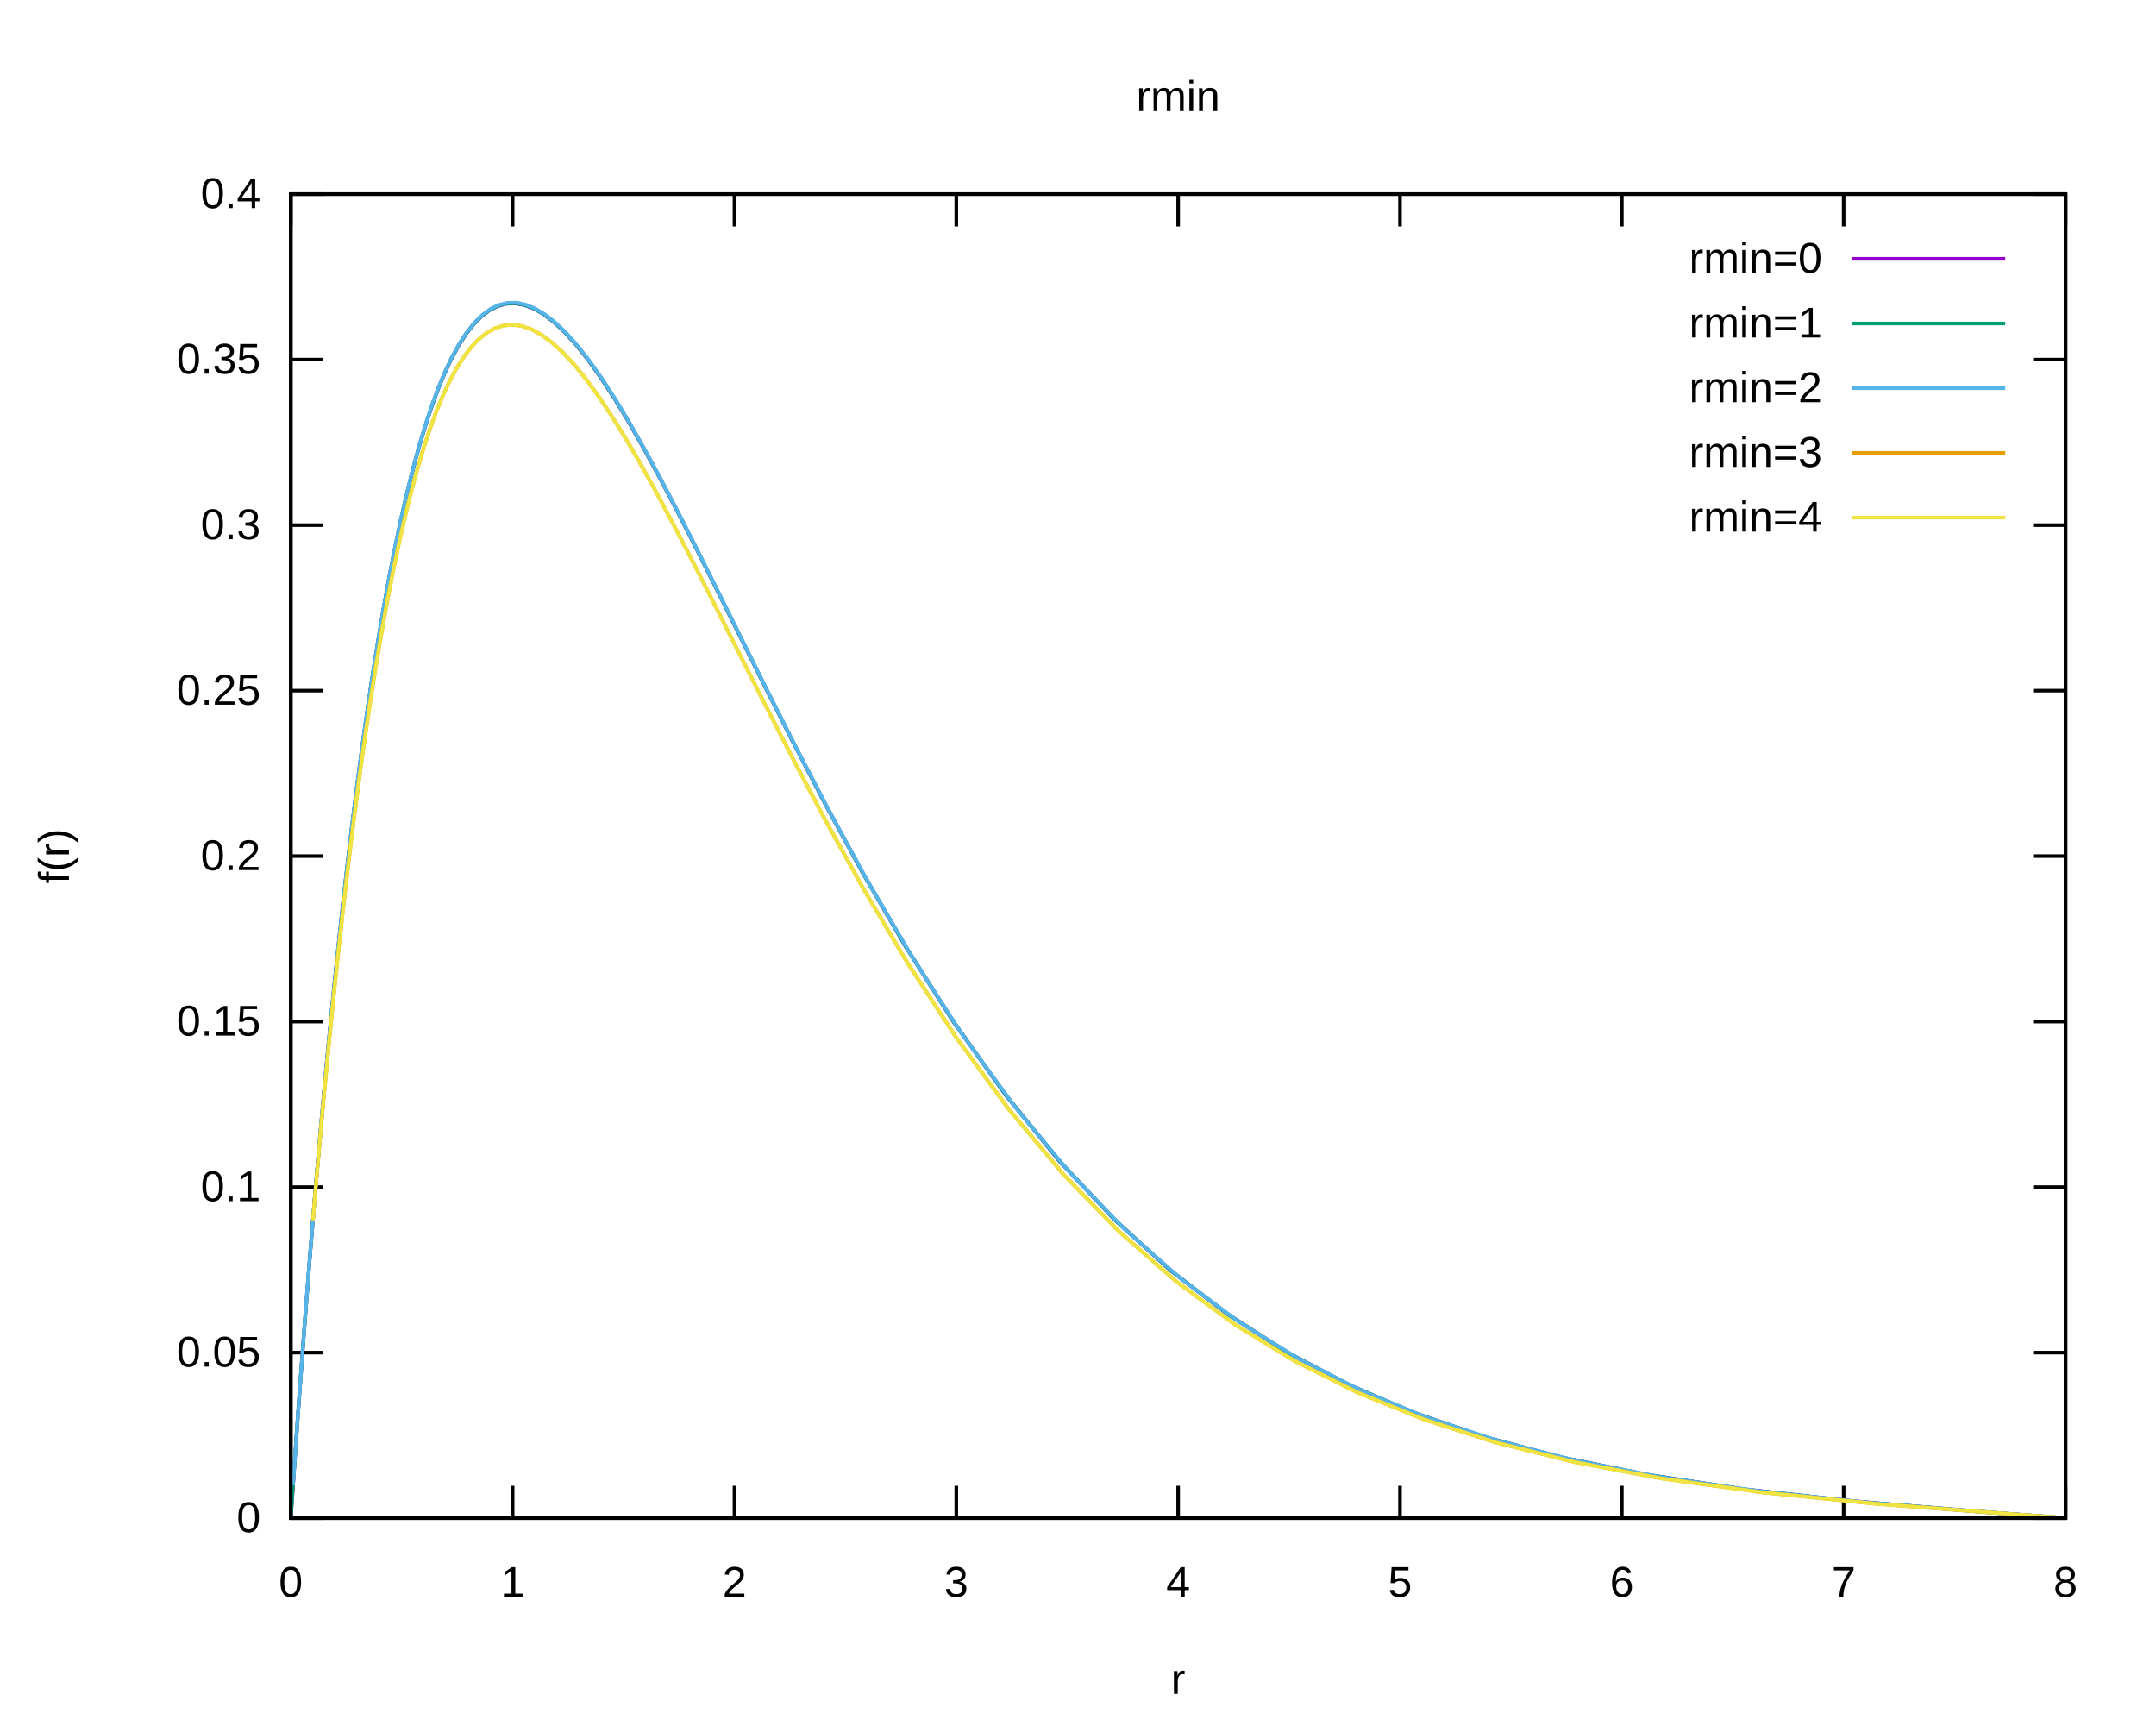
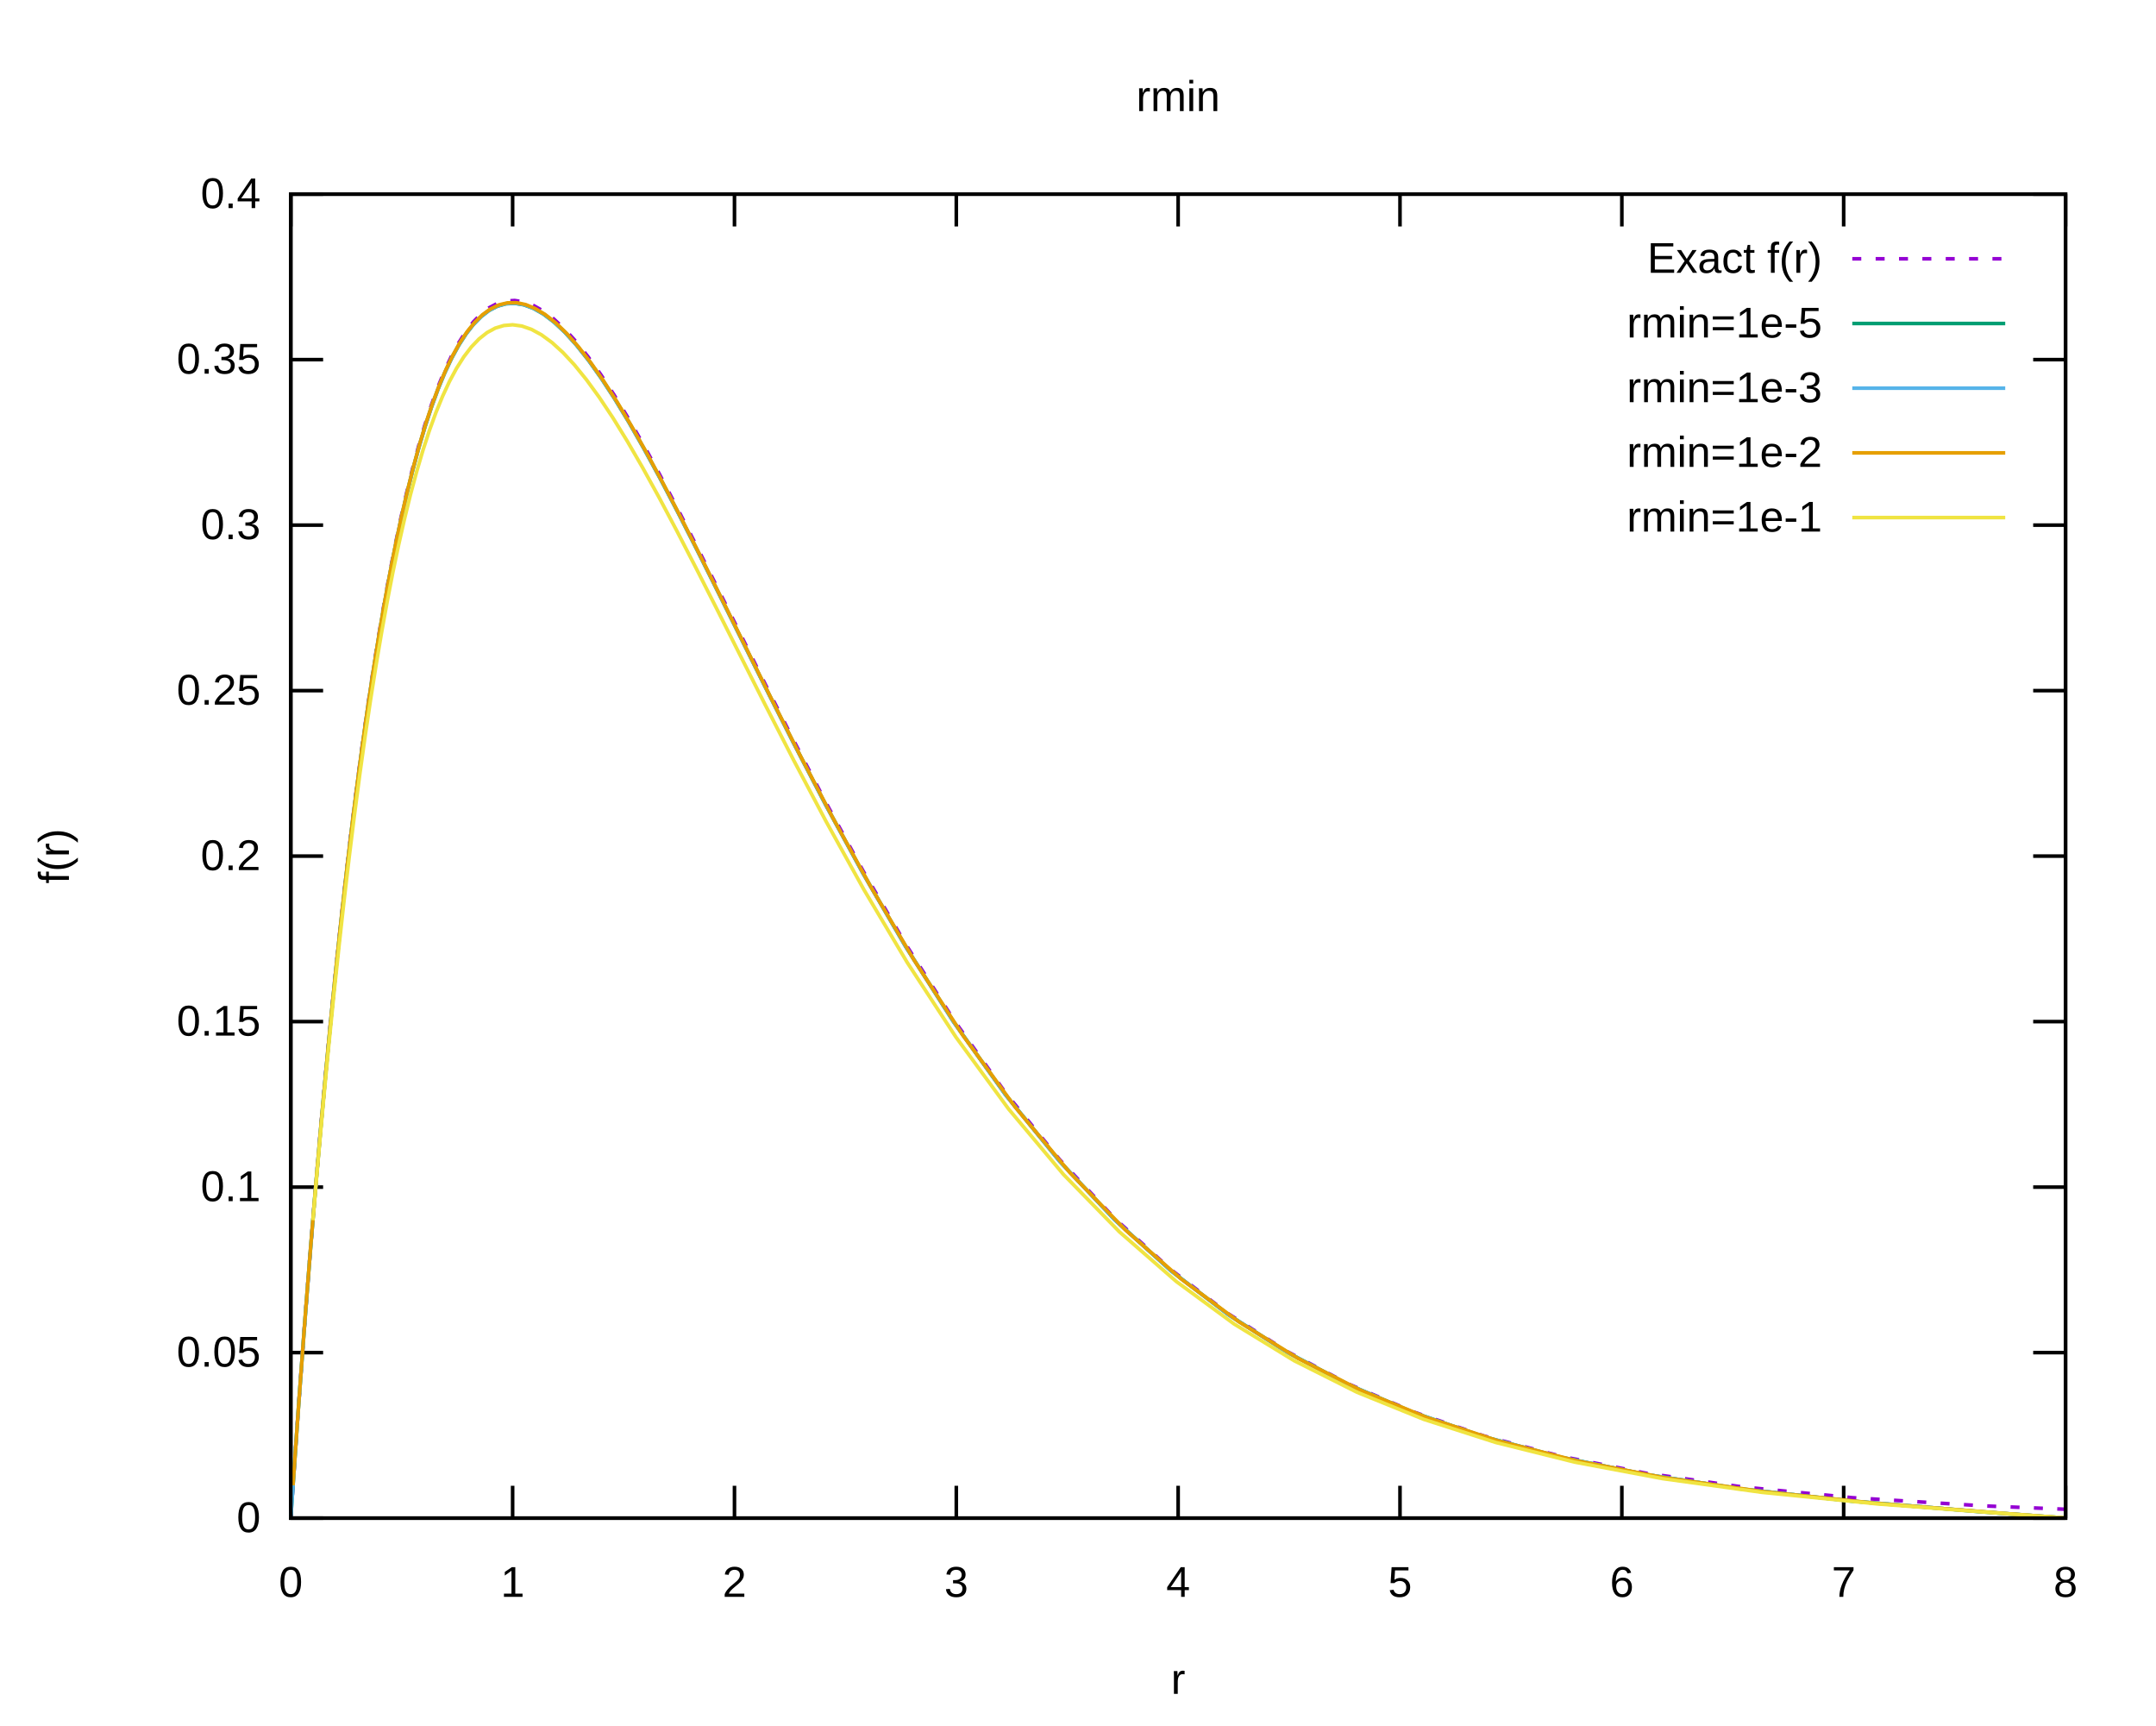
<svg xmlns="http://www.w3.org/2000/svg" xmlns:xlink="http://www.w3.org/1999/xlink" width="600" height="480" viewBox="0 0 600 480">
  <g id="gnuplot_canvas">
    <rect x="0" y="0" width="600" height="480" fill="none" />
    <defs>
      <circle id="gpDot" r="0.5" stroke-width="0.5" stroke="currentColor" />
      <path id="gpPt0" stroke-width="0.222" stroke="currentColor" d="M-1,0 h2 M0,-1 v2" />
      <path id="gpPt1" stroke-width="0.222" stroke="currentColor" d="M-1,-1 L1,1 M1,-1 L-1,1" />
      <path id="gpPt2" stroke-width="0.222" stroke="currentColor" d="M-1,0 L1,0 M0,-1 L0,1 M-1,-1 L1,1 M-1,1 L1,-1" />
      <rect id="gpPt3" stroke-width="0.222" stroke="currentColor" x="-1" y="-1" width="2" height="2" />
      <rect id="gpPt4" stroke-width="0.222" stroke="currentColor" fill="currentColor" x="-1" y="-1" width="2" height="2" />
      <circle id="gpPt5" stroke-width="0.222" stroke="currentColor" cx="0" cy="0" r="1" />
      <use xlink:href="#gpPt5" id="gpPt6" fill="currentColor" stroke="none" />
      <path id="gpPt7" stroke-width="0.222" stroke="currentColor" d="M0,-1.33 L-1.33,0.67 L1.33,0.67 z" />
      <use xlink:href="#gpPt7" id="gpPt8" fill="currentColor" stroke="none" />
      <use xlink:href="#gpPt7" id="gpPt9" stroke="currentColor" transform="rotate(180)" />
      <use xlink:href="#gpPt9" id="gpPt10" fill="currentColor" stroke="none" />
      <use xlink:href="#gpPt3" id="gpPt11" stroke="currentColor" transform="rotate(45)" />
      <use xlink:href="#gpPt11" id="gpPt12" fill="currentColor" stroke="none" />
      <path id="gpPt13" stroke-width="0.222" stroke="currentColor" d="M0,1.330 L1.265,0.411 L0.782,-1.067 L-0.782,-1.076 L-1.265,0.411 z" />
      <use xlink:href="#gpPt13" id="gpPt14" fill="currentColor" stroke="none" />
      <filter id="textbox" filterUnits="objectBoundingBox" x="0" y="0" height="1" width="1">
        <feFlood flood-color="white" flood-opacity="1" result="bgnd" />
        <feComposite in="SourceGraphic" in2="bgnd" operator="atop" />
      </filter>
      <filter id="greybox" filterUnits="objectBoundingBox" x="0" y="0" height="1" width="1">
        <feFlood flood-color="lightgrey" flood-opacity="1" result="grey" />
        <feComposite in="SourceGraphic" in2="grey" operator="atop" />
      </filter>
    </defs>
    <g fill="none" color="white" stroke="currentColor" stroke-width="1.00" stroke-linecap="butt" stroke-linejoin="miter">
</g>
    <g fill="none" color="black" stroke="currentColor" stroke-width="1.00" stroke-linecap="butt" stroke-linejoin="miter">
      <path stroke="black" d="M80.92,422.40 L89.92,422.40 M574.82,422.40 L565.82,422.40  " />
      <g transform="translate(72.53,426.30)" stroke="none" fill="black" font-family="Arial" font-size="12.00" text-anchor="end">
        <text>
          <tspan font-family="Arial"> 0</tspan>
        </text>
      </g>
    </g>
    <g fill="none" color="black" stroke="currentColor" stroke-width="1.00" stroke-linecap="butt" stroke-linejoin="miter">
      <path stroke="black" d="M80.92,376.35 L89.92,376.35 M574.82,376.35 L565.82,376.35  " />
      <g transform="translate(72.53,380.25)" stroke="none" fill="black" font-family="Arial" font-size="12.00" text-anchor="end">
        <text>
          <tspan font-family="Arial"> 0.05</tspan>
        </text>
      </g>
    </g>
    <g fill="none" color="black" stroke="currentColor" stroke-width="1.00" stroke-linecap="butt" stroke-linejoin="miter">
      <path stroke="black" d="M80.92,330.30 L89.92,330.30 M574.82,330.30 L565.82,330.30  " />
      <g transform="translate(72.53,334.20)" stroke="none" fill="black" font-family="Arial" font-size="12.00" text-anchor="end">
        <text>
          <tspan font-family="Arial"> 0.1</tspan>
        </text>
      </g>
    </g>
    <g fill="none" color="black" stroke="currentColor" stroke-width="1.00" stroke-linecap="butt" stroke-linejoin="miter">
      <path stroke="black" d="M80.92,284.25 L89.92,284.25 M574.82,284.25 L565.82,284.25  " />
      <g transform="translate(72.53,288.15)" stroke="none" fill="black" font-family="Arial" font-size="12.00" text-anchor="end">
        <text>
          <tspan font-family="Arial"> 0.15</tspan>
        </text>
      </g>
    </g>
    <g fill="none" color="black" stroke="currentColor" stroke-width="1.00" stroke-linecap="butt" stroke-linejoin="miter">
      <path stroke="black" d="M80.92,238.20 L89.92,238.20 M574.82,238.20 L565.82,238.20  " />
      <g transform="translate(72.53,242.10)" stroke="none" fill="black" font-family="Arial" font-size="12.00" text-anchor="end">
        <text>
          <tspan font-family="Arial"> 0.2</tspan>
        </text>
      </g>
    </g>
    <g fill="none" color="black" stroke="currentColor" stroke-width="1.00" stroke-linecap="butt" stroke-linejoin="miter">
      <path stroke="black" d="M80.92,192.16 L89.92,192.16 M574.82,192.16 L565.82,192.16  " />
      <g transform="translate(72.53,196.06)" stroke="none" fill="black" font-family="Arial" font-size="12.00" text-anchor="end">
        <text>
          <tspan font-family="Arial"> 0.25</tspan>
        </text>
      </g>
    </g>
    <g fill="none" color="black" stroke="currentColor" stroke-width="1.00" stroke-linecap="butt" stroke-linejoin="miter">
      <path stroke="black" d="M80.92,146.11 L89.92,146.11 M574.82,146.11 L565.82,146.11  " />
      <g transform="translate(72.53,150.01)" stroke="none" fill="black" font-family="Arial" font-size="12.00" text-anchor="end">
        <text>
          <tspan font-family="Arial"> 0.3</tspan>
        </text>
      </g>
    </g>
    <g fill="none" color="black" stroke="currentColor" stroke-width="1.00" stroke-linecap="butt" stroke-linejoin="miter">
      <path stroke="black" d="M80.92,100.06 L89.92,100.06 M574.82,100.06 L565.82,100.06  " />
      <g transform="translate(72.53,103.96)" stroke="none" fill="black" font-family="Arial" font-size="12.00" text-anchor="end">
        <text>
          <tspan font-family="Arial"> 0.35</tspan>
        </text>
      </g>
    </g>
    <g fill="none" color="black" stroke="currentColor" stroke-width="1.00" stroke-linecap="butt" stroke-linejoin="miter">
      <path stroke="black" d="M80.92,54.01 L89.92,54.01 M574.82,54.01 L565.82,54.01  " />
      <g transform="translate(72.53,57.91)" stroke="none" fill="black" font-family="Arial" font-size="12.00" text-anchor="end">
        <text>
          <tspan font-family="Arial"> 0.4</tspan>
        </text>
      </g>
    </g>
    <g fill="none" color="black" stroke="currentColor" stroke-width="1.00" stroke-linecap="butt" stroke-linejoin="miter">
      <path stroke="black" d="M80.92,422.40 L80.92,413.40 M80.92,54.01 L80.92,63.01  " />
      <g transform="translate(80.92,444.30)" stroke="none" fill="black" font-family="Arial" font-size="12.00" text-anchor="middle">
        <text>
          <tspan font-family="Arial"> 0</tspan>
        </text>
      </g>
    </g>
    <g fill="none" color="black" stroke="currentColor" stroke-width="1.00" stroke-linecap="butt" stroke-linejoin="miter">
      <path stroke="black" d="M142.66,422.40 L142.66,413.40 M142.66,54.01 L142.66,63.01  " />
      <g transform="translate(142.66,444.30)" stroke="none" fill="black" font-family="Arial" font-size="12.00" text-anchor="middle">
        <text>
          <tspan font-family="Arial"> 1</tspan>
        </text>
      </g>
    </g>
    <g fill="none" color="black" stroke="currentColor" stroke-width="1.00" stroke-linecap="butt" stroke-linejoin="miter">
      <path stroke="black" d="M204.40,422.40 L204.40,413.40 M204.40,54.01 L204.40,63.01  " />
      <g transform="translate(204.40,444.30)" stroke="none" fill="black" font-family="Arial" font-size="12.00" text-anchor="middle">
        <text>
          <tspan font-family="Arial"> 2</tspan>
        </text>
      </g>
    </g>
    <g fill="none" color="black" stroke="currentColor" stroke-width="1.00" stroke-linecap="butt" stroke-linejoin="miter">
      <path stroke="black" d="M266.13,422.40 L266.13,413.40 M266.13,54.01 L266.13,63.01  " />
      <g transform="translate(266.13,444.30)" stroke="none" fill="black" font-family="Arial" font-size="12.00" text-anchor="middle">
        <text>
          <tspan font-family="Arial"> 3</tspan>
        </text>
      </g>
    </g>
    <g fill="none" color="black" stroke="currentColor" stroke-width="1.00" stroke-linecap="butt" stroke-linejoin="miter">
      <path stroke="black" d="M327.87,422.40 L327.87,413.40 M327.87,54.01 L327.87,63.01  " />
      <g transform="translate(327.87,444.30)" stroke="none" fill="black" font-family="Arial" font-size="12.00" text-anchor="middle">
        <text>
          <tspan font-family="Arial"> 4</tspan>
        </text>
      </g>
    </g>
    <g fill="none" color="black" stroke="currentColor" stroke-width="1.00" stroke-linecap="butt" stroke-linejoin="miter">
      <path stroke="black" d="M389.61,422.40 L389.61,413.40 M389.61,54.01 L389.61,63.01  " />
      <g transform="translate(389.61,444.30)" stroke="none" fill="black" font-family="Arial" font-size="12.00" text-anchor="middle">
        <text>
          <tspan font-family="Arial"> 5</tspan>
        </text>
      </g>
    </g>
    <g fill="none" color="black" stroke="currentColor" stroke-width="1.00" stroke-linecap="butt" stroke-linejoin="miter">
      <path stroke="black" d="M451.35,422.40 L451.35,413.40 M451.35,54.01 L451.35,63.01  " />
      <g transform="translate(451.35,444.30)" stroke="none" fill="black" font-family="Arial" font-size="12.00" text-anchor="middle">
        <text>
          <tspan font-family="Arial"> 6</tspan>
        </text>
      </g>
    </g>
    <g fill="none" color="black" stroke="currentColor" stroke-width="1.00" stroke-linecap="butt" stroke-linejoin="miter">
      <path stroke="black" d="M513.08,422.40 L513.08,413.40 M513.08,54.01 L513.08,63.01  " />
      <g transform="translate(513.08,444.30)" stroke="none" fill="black" font-family="Arial" font-size="12.00" text-anchor="middle">
        <text>
          <tspan font-family="Arial"> 7</tspan>
        </text>
      </g>
    </g>
    <g fill="none" color="black" stroke="currentColor" stroke-width="1.00" stroke-linecap="butt" stroke-linejoin="miter">
      <path stroke="black" d="M574.82,422.40 L574.82,413.40 M574.82,54.01 L574.82,63.01  " />
      <g transform="translate(574.82,444.30)" stroke="none" fill="black" font-family="Arial" font-size="12.00" text-anchor="middle">
        <text>
          <tspan font-family="Arial"> 8</tspan>
        </text>
      </g>
    </g>
    <g fill="none" color="black" stroke="currentColor" stroke-width="1.00" stroke-linecap="butt" stroke-linejoin="miter">
</g>
    <g fill="none" color="black" stroke="currentColor" stroke-width="1.00" stroke-linecap="butt" stroke-linejoin="miter">
      <path stroke="black" d="M80.92,54.01 L80.92,422.40 L574.82,422.40 L574.82,54.01 L80.92,54.01 Z  " />
    </g>
    <g fill="none" color="black" stroke="currentColor" stroke-width="1.00" stroke-linecap="butt" stroke-linejoin="miter">
</g>
    <g id="gnuplot_plot_1">
      <g fill="none" color="black" stroke="currentColor" stroke-width="1.00" stroke-linecap="butt" stroke-linejoin="miter">
        <g transform="translate(507.09,75.91)" stroke="none" fill="black" font-family="Arial" font-size="12.00" text-anchor="end">
          <text>
-             <tspan font-family="Arial">rmin=0</tspan>
-           </text>
-         </g>
-       </g>
-       <g fill="none" color="black" stroke="currentColor" stroke-width="1.00" stroke-linecap="butt" stroke-linejoin="miter">
-         <path stroke="rgb(148,   0, 211)" d="M515.48,72.01 L558.04,72.01 M80.92,422.39 L82.97,392.83 L84.61,370.65 L86.17,350.56 L87.68,332.18 L89.15,315.16   L90.59,299.23 L92.03,284.22 L93.46,270.00 L94.89,256.49 L96.33,243.64 L97.77,231.39 L99.23,219.72 L100.70,208.61   L102.18,198.02 L103.69,187.95 L105.21,178.38 L106.75,169.30 L108.31,160.70 L109.90,152.57 L111.51,144.90 L113.16,137.68   L114.83,130.92 L116.53,124.60 L118.28,118.74 L120.06,113.32 L121.88,108.34 L123.74,103.82 L125.66,99.74 L127.63,96.13   L129.65,92.98 L131.73,90.30 L133.88,88.11 L136.09,86.40 L138.39,85.21 L140.76,84.53 L143.22,84.39 L145.78,84.81   L148.44,85.80 L151.22,87.38 L154.12,89.58 L157.16,92.42 L160.34,95.93 L163.69,100.14 L167.22,105.09 L170.96,110.81   L174.93,117.35 L179.16,124.76 L183.69,133.08 L188.57,142.39 L193.85,152.75 L199.60,164.26 L205.93,177.01 L212.95,191.13   L220.84,206.75 L229.81,224.00 L240.12,242.92 L251.97,263.28 L265.33,284.27 L279.80,304.57 L294.89,323.12 L310.27,339.45   L325.88,353.59 L341.81,365.77 L358.23,376.27 L375.39,385.32 L393.56,393.11 L413.10,399.79 L434.41,405.47 L458.04,410.27   L484.71,414.30 L515.46,417.68 L551.78,420.67 L574.82,422.38  " />
+             <tspan font-family="Arial">Exact f(r)</tspan>
+           </text>
+         </g>
+       </g>
+       <g fill="none" color="black" stroke="currentColor" stroke-width="1.00" stroke-linecap="butt" stroke-linejoin="miter">
+         <path stroke="rgb(148,   0, 211)" stroke-dasharray="2.5,4.0" d="M515.48,72.01 L558.04,72.01 M80.92,422.40 L82.97,392.82 L84.61,370.61 L86.17,350.48 L87.68,332.06 L89.14,315.01   L90.59,299.05 L92.03,284.00 L93.46,269.75 L94.89,256.22 L96.33,243.34 L97.77,231.06 L99.23,219.37 L100.70,208.23   L102.18,197.62 L103.69,187.52 L105.21,177.93 L106.75,168.83 L108.31,160.20 L109.90,152.05 L111.51,144.35 L113.16,137.12   L114.83,130.34 L116.53,124.00 L118.28,118.12 L120.06,112.68 L121.88,107.68 L123.74,103.14 L125.66,99.05 L127.63,95.43   L129.65,92.26 L131.73,89.57 L133.88,87.36 L136.09,85.65 L138.39,84.44 L140.76,83.76 L143.22,83.61 L145.78,84.01   L148.44,84.99 L151.22,86.56 L154.12,88.76 L157.16,91.59 L160.34,95.10 L163.69,99.31 L167.22,104.26 L170.96,109.98   L174.93,116.52 L179.16,123.92 L183.69,132.25 L188.57,141.56 L193.85,151.93 L199.60,163.45 L205.93,176.21 L212.95,190.35   L220.84,205.98 L229.81,223.25 L240.12,242.20 L251.97,262.60 L265.33,283.64 L279.80,304.02 L294.89,322.65 L310.27,339.07   L325.88,353.28 L341.81,365.52 L358.23,376.06 L375.39,385.13 L393.56,392.92 L413.10,399.58 L434.41,405.20 L458.03,409.89   L484.71,413.70 L515.45,416.71 L551.78,418.98 L574.82,419.93  " />
      </g>
    </g>
    <g id="gnuplot_plot_2">
      <g fill="none" color="black" stroke="currentColor" stroke-width="1.00" stroke-linecap="butt" stroke-linejoin="miter">
        <g transform="translate(507.09,93.91)" stroke="none" fill="black" font-family="Arial" font-size="12.00" text-anchor="end">
          <text>
-             <tspan font-family="Arial">rmin=1</tspan>
-           </text>
-         </g>
-       </g>
-       <g fill="none" color="black" stroke="currentColor" stroke-width="1.00" stroke-linecap="butt" stroke-linejoin="miter">
-         <path stroke="rgb(  0, 158, 115)" d="M515.48,90.01 L558.04,90.01 M80.98,421.48 L83.01,392.27 L84.64,370.24 L86.19,350.23 L87.70,331.91 L89.17,314.92   L90.61,299.02 L92.04,284.02 L93.47,269.81 L94.91,256.32 L96.34,243.47 L97.79,231.23 L99.25,219.57 L100.72,208.46   L102.20,197.88 L103.70,187.81 L105.23,178.25 L106.77,169.17 L108.33,160.58 L109.92,152.45 L111.53,144.78 L113.18,137.57   L114.85,130.81 L116.56,124.50 L118.30,118.64 L120.08,113.22 L121.90,108.25 L123.77,103.73 L125.68,99.66 L127.65,96.05   L129.67,92.91 L131.76,90.24 L133.90,88.05 L136.12,86.35 L138.41,85.16 L140.79,84.49 L143.25,84.36 L145.81,84.78   L148.48,85.78 L151.25,87.36 L154.16,89.57 L157.19,92.42 L160.38,95.94 L163.73,100.16 L167.27,105.12 L171.01,110.85   L174.98,117.40 L179.21,124.82 L183.75,133.15 L188.63,142.47 L193.91,152.85 L199.67,164.37 L206.01,177.14 L213.04,191.28   L220.94,206.92 L229.93,224.19 L240.25,243.13 L252.12,263.51 L265.49,284.49 L279.98,304.79 L295.07,323.31 L310.45,339.61   L326.07,353.73 L341.99,365.90 L358.42,376.38 L375.59,385.41 L393.78,393.19 L413.33,399.85 L434.67,405.53 L458.33,410.32   L485.04,414.34 L515.84,417.72 L552.24,420.70 L574.82,422.38  " />
+             <tspan font-family="Arial">rmin=1e-5</tspan>
+           </text>
+         </g>
+       </g>
+       <g fill="none" color="black" stroke="currentColor" stroke-width="1.00" stroke-linecap="butt" stroke-linejoin="miter">
+         <path stroke="rgb(  0, 158, 115)" d="M515.48,90.01 L558.04,90.01 M80.92,422.39 L82.97,392.83 L84.61,370.65 L86.17,350.56 L87.68,332.18 L89.15,315.16   L90.59,299.23 L92.03,284.22 L93.46,270.00 L94.89,256.49 L96.33,243.64 L97.77,231.39 L99.23,219.72 L100.70,208.61   L102.18,198.02 L103.69,187.95 L105.21,178.38 L106.75,169.30 L108.31,160.70 L109.90,152.57 L111.51,144.90 L113.16,137.68   L114.83,130.92 L116.53,124.60 L118.28,118.74 L120.06,113.32 L121.88,108.34 L123.74,103.82 L125.66,99.74 L127.63,96.13   L129.65,92.98 L131.73,90.30 L133.88,88.11 L136.09,86.40 L138.39,85.21 L140.76,84.53 L143.22,84.39 L145.78,84.81   L148.44,85.80 L151.22,87.38 L154.12,89.58 L157.16,92.42 L160.34,95.93 L163.69,100.14 L167.22,105.09 L170.96,110.81   L174.93,117.35 L179.16,124.76 L183.69,133.08 L188.57,142.39 L193.85,152.75 L199.60,164.26 L205.93,177.01 L212.95,191.13   L220.84,206.75 L229.81,224.00 L240.12,242.92 L251.97,263.28 L265.33,284.27 L279.80,304.57 L294.89,323.12 L310.27,339.45   L325.88,353.59 L341.81,365.77 L358.23,376.27 L375.39,385.32 L393.56,393.11 L413.10,399.79 L434.41,405.47 L458.04,410.27   L484.71,414.30 L515.46,417.68 L551.78,420.67 L574.82,422.38  " />
      </g>
    </g>
    <g id="gnuplot_plot_3">
      <g fill="none" color="black" stroke="currentColor" stroke-width="1.00" stroke-linecap="butt" stroke-linejoin="miter">
        <g transform="translate(507.09,111.91)" stroke="none" fill="black" font-family="Arial" font-size="12.00" text-anchor="end">
          <text>
-             <tspan font-family="Arial">rmin=2</tspan>
-           </text>
-         </g>
-       </g>
-       <g fill="none" color="black" stroke="currentColor" stroke-width="1.00" stroke-linecap="butt" stroke-linejoin="miter">
-         <path stroke="rgb( 86, 180, 233)" d="M515.48,108.01 L558.04,108.01 M81.54,413.28 L83.31,388.11 L84.91,366.59 L86.45,346.98 L87.95,328.94 L89.41,312.16   L90.85,296.42 L92.28,281.55 L93.71,267.46 L95.14,254.07 L96.58,241.32 L98.03,229.17 L99.49,217.59 L100.96,206.56   L102.45,196.06 L103.96,186.07 L105.48,176.58 L107.03,167.58 L108.60,159.05 L110.19,151.00 L111.81,143.40 L113.46,136.26   L115.14,129.58 L116.85,123.34 L118.60,117.54 L120.38,112.20 L122.21,107.30 L124.09,102.85 L126.01,98.86 L127.99,95.33   L130.02,92.26 L132.12,89.67 L134.28,87.56 L136.51,85.95 L138.81,84.84 L141.20,84.26 L143.68,84.22 L146.26,84.74   L148.94,85.84 L151.74,87.53 L154.67,89.84 L157.73,92.81 L160.94,96.45 L164.33,100.80 L167.90,105.89 L171.68,111.76   L175.69,118.46 L179.97,126.03 L184.56,134.54 L189.51,144.04 L194.87,154.61 L200.72,166.35 L207.17,179.35 L214.34,193.75   L222.41,209.67 L231.61,227.24 L242.19,246.47 L254.33,267.04 L267.93,288.02 L282.56,308.08 L297.72,326.24 L313.14,342.17   L328.80,355.93 L344.81,367.80 L361.35,378.02 L378.67,386.83 L397.07,394.40 L416.90,400.89 L438.59,406.41 L462.73,411.07   L490.07,414.96 L521.71,418.25 L559.29,421.21 L574.82,422.37  " />
+             <tspan font-family="Arial">rmin=1e-3</tspan>
+           </text>
+         </g>
+       </g>
+       <g fill="none" color="black" stroke="currentColor" stroke-width="1.00" stroke-linecap="butt" stroke-linejoin="miter">
+         <path stroke="rgb( 86, 180, 233)" d="M515.48,108.01 L558.04,108.01 M80.98,421.48 L83.01,392.27 L84.64,370.24 L86.19,350.23 L87.70,331.91 L89.17,314.92   L90.61,299.02 L92.04,284.02 L93.47,269.81 L94.91,256.32 L96.34,243.47 L97.79,231.23 L99.25,219.57 L100.72,208.46   L102.20,197.88 L103.70,187.81 L105.23,178.25 L106.77,169.17 L108.33,160.58 L109.92,152.45 L111.53,144.78 L113.18,137.57   L114.85,130.81 L116.56,124.50 L118.30,118.64 L120.08,113.22 L121.90,108.25 L123.77,103.73 L125.68,99.66 L127.65,96.05   L129.67,92.91 L131.76,90.24 L133.90,88.05 L136.12,86.35 L138.41,85.16 L140.79,84.49 L143.25,84.36 L145.81,84.78   L148.48,85.78 L151.25,87.36 L154.16,89.57 L157.19,92.42 L160.38,95.94 L163.73,100.16 L167.27,105.12 L171.01,110.85   L174.98,117.40 L179.21,124.82 L183.75,133.15 L188.63,142.47 L193.91,152.85 L199.67,164.37 L206.01,177.14 L213.04,191.28   L220.94,206.92 L229.93,224.19 L240.25,243.13 L252.12,263.51 L265.49,284.49 L279.98,304.79 L295.07,323.31 L310.45,339.61   L326.07,353.73 L341.99,365.90 L358.42,376.38 L375.59,385.41 L393.78,393.19 L413.33,399.85 L434.67,405.53 L458.33,410.32   L485.04,414.34 L515.84,417.72 L552.24,420.70 L574.82,422.38  " />
      </g>
    </g>
    <g id="gnuplot_plot_4">
      <g fill="none" color="black" stroke="currentColor" stroke-width="1.00" stroke-linecap="butt" stroke-linejoin="miter">
        <g transform="translate(507.09,129.91)" stroke="none" fill="black" font-family="Arial" font-size="12.00" text-anchor="end">
          <text>
-             <tspan font-family="Arial">rmin=3</tspan>
-           </text>
-         </g>
-       </g>
-       <g fill="none" color="black" stroke="currentColor" stroke-width="1.00" stroke-linecap="butt" stroke-linejoin="miter">
-         <path stroke="rgb(230, 159,   0)" d="M515.48,126.01 L558.04,126.01 M87.09,339.51 L88.62,321.74 L90.09,305.57 L91.53,290.52 L92.95,276.35 L94.38,262.93   L95.80,250.15 L97.24,237.97 L98.69,226.36 L100.15,215.28 L101.63,204.72 L103.13,194.66 L104.65,185.09 L106.19,176.00   L107.75,167.39 L109.33,159.24 L110.95,151.54 L112.59,144.31 L114.26,137.51 L115.97,131.17 L117.71,125.27 L119.49,119.81   L121.31,114.80 L123.18,110.23 L125.09,106.12 L127.06,102.46 L129.09,99.26 L131.17,96.54 L133.32,94.30 L135.54,92.54   L137.84,91.29 L140.22,90.57 L142.69,90.37 L145.25,90.72 L147.92,91.65 L150.70,93.17 L153.61,95.30 L156.66,98.08   L159.86,101.52 L163.22,105.67 L166.77,110.55 L170.53,116.20 L174.52,122.67 L178.77,130.00 L183.33,138.25 L188.24,147.48   L193.56,157.77 L199.37,169.20 L205.76,181.88 L212.86,195.93 L220.85,211.48 L229.95,228.67 L240.41,247.52 L252.46,267.78   L266.04,288.58 L280.71,308.60 L295.98,326.80 L311.54,342.76 L327.34,356.55 L343.49,368.41 L360.18,378.61 L377.67,387.39   L396.24,394.92 L416.27,401.35 L438.20,406.81 L462.63,411.40 L490.34,415.23 L522.49,418.45 L560.76,421.35 L574.82,422.37    " />
+             <tspan font-family="Arial">rmin=1e-2</tspan>
+           </text>
+         </g>
+       </g>
+       <g fill="none" color="black" stroke="currentColor" stroke-width="1.00" stroke-linecap="butt" stroke-linejoin="miter">
+         <path stroke="rgb(230, 159,   0)" d="M515.48,126.01 L558.04,126.01 M81.54,413.28 L83.31,388.11 L84.91,366.59 L86.45,346.98 L87.95,328.94 L89.41,312.16   L90.85,296.42 L92.28,281.55 L93.71,267.46 L95.14,254.07 L96.58,241.32 L98.03,229.17 L99.49,217.59 L100.96,206.56   L102.45,196.06 L103.96,186.07 L105.48,176.58 L107.03,167.58 L108.60,159.05 L110.19,151.00 L111.81,143.40 L113.46,136.26   L115.14,129.58 L116.85,123.34 L118.60,117.54 L120.38,112.20 L122.21,107.30 L124.09,102.85 L126.01,98.86 L127.99,95.33   L130.02,92.26 L132.12,89.67 L134.28,87.56 L136.51,85.95 L138.81,84.84 L141.20,84.26 L143.68,84.22 L146.26,84.74   L148.94,85.84 L151.74,87.53 L154.67,89.84 L157.73,92.81 L160.94,96.45 L164.33,100.80 L167.90,105.89 L171.68,111.76   L175.69,118.46 L179.97,126.03 L184.56,134.54 L189.51,144.04 L194.87,154.61 L200.72,166.35 L207.17,179.35 L214.34,193.75   L222.41,209.67 L231.61,227.24 L242.19,246.47 L254.33,267.04 L267.93,288.02 L282.56,308.08 L297.72,326.24 L313.14,342.17   L328.80,355.93 L344.81,367.80 L361.35,378.02 L378.67,386.83 L397.07,394.40 L416.90,400.89 L438.59,406.41 L462.73,411.07   L490.07,414.96 L521.71,418.25 L559.29,421.21 L574.82,422.37  " />
      </g>
    </g>
    <g id="gnuplot_plot_5">
      <g fill="none" color="black" stroke="currentColor" stroke-width="1.00" stroke-linecap="butt" stroke-linejoin="miter">
        <g transform="translate(507.09,147.91)" stroke="none" fill="black" font-family="Arial" font-size="12.00" text-anchor="end">
          <text>
-             <tspan font-family="Arial">rmin=4</tspan>
+             <tspan font-family="Arial">rmin=1e-1</tspan>
          </text>
        </g>
      </g>
      <g fill="none" color="black" stroke="currentColor" stroke-width="1.00" stroke-linecap="butt" stroke-linejoin="miter">
        <path stroke="rgb(240, 228,  66)" d="M515.48,144.01 L558.04,144.01 M87.09,339.51 L88.62,321.74 L90.09,305.57 L91.53,290.52 L92.95,276.35 L94.38,262.93   L95.80,250.15 L97.24,237.97 L98.69,226.36 L100.15,215.28 L101.63,204.72 L103.13,194.66 L104.65,185.09 L106.19,176.00   L107.75,167.39 L109.33,159.24 L110.95,151.54 L112.59,144.31 L114.26,137.51 L115.97,131.17 L117.71,125.27 L119.49,119.81   L121.31,114.80 L123.18,110.23 L125.09,106.12 L127.06,102.46 L129.09,99.26 L131.17,96.54 L133.32,94.30 L135.54,92.54   L137.84,91.29 L140.22,90.57 L142.69,90.37 L145.25,90.72 L147.92,91.65 L150.70,93.17 L153.61,95.30 L156.66,98.08   L159.86,101.52 L163.22,105.67 L166.77,110.55 L170.53,116.20 L174.52,122.67 L178.77,130.00 L183.33,138.25 L188.24,147.48   L193.56,157.77 L199.37,169.20 L205.76,181.88 L212.86,195.93 L220.85,211.48 L229.95,228.67 L240.41,247.52 L252.46,267.78   L266.04,288.58 L280.71,308.60 L295.98,326.80 L311.54,342.76 L327.34,356.55 L343.49,368.41 L360.18,378.61 L377.67,387.39   L396.24,394.92 L416.27,401.35 L438.20,406.81 L462.63,411.40 L490.34,415.23 L522.49,418.45 L560.76,421.35 L574.82,422.37    " />
      </g>
    </g>
    <g fill="none" color="white" stroke="rgb(240, 228,  66)" stroke-width="2.00" stroke-linecap="butt" stroke-linejoin="miter">
</g>
    <g fill="none" color="black" stroke="currentColor" stroke-width="2.00" stroke-linecap="butt" stroke-linejoin="miter">
</g>
    <g fill="none" color="black" stroke="black" stroke-width="1.00" stroke-linecap="butt" stroke-linejoin="miter">
</g>
    <g fill="none" color="black" stroke="currentColor" stroke-width="1.00" stroke-linecap="butt" stroke-linejoin="miter">
      <path stroke="black" d="M80.92,54.01 L80.92,422.40 L574.82,422.40 L574.82,54.01 L80.92,54.01 Z  " />
      <g transform="translate(19.18,238.21) rotate(270.00)" stroke="none" fill="black" font-family="Arial" font-size="12.00" text-anchor="middle">
        <text>
          <tspan font-family="Arial">f(r)</tspan>
        </text>
      </g>
    </g>
    <g fill="none" color="black" stroke="currentColor" stroke-width="1.00" stroke-linecap="butt" stroke-linejoin="miter">
      <g transform="translate(327.87,471.30)" stroke="none" fill="black" font-family="Arial" font-size="12.00" text-anchor="middle">
        <text>
          <tspan font-family="Arial">r</tspan>
        </text>
      </g>
    </g>
    <g fill="none" color="black" stroke="currentColor" stroke-width="1.00" stroke-linecap="butt" stroke-linejoin="miter">
</g>
    <g fill="none" color="black" stroke="currentColor" stroke-width="1.00" stroke-linecap="butt" stroke-linejoin="miter">
      <g transform="translate(327.87,30.91)" stroke="none" fill="black" font-family="Arial" font-size="12.00" text-anchor="middle">
        <text>
          <tspan font-family="Arial">rmin</tspan>
        </text>
      </g>
    </g>
    <g fill="none" color="black" stroke="currentColor" stroke-width="1.00" stroke-linecap="butt" stroke-linejoin="miter">
</g>
  </g>
</svg>
